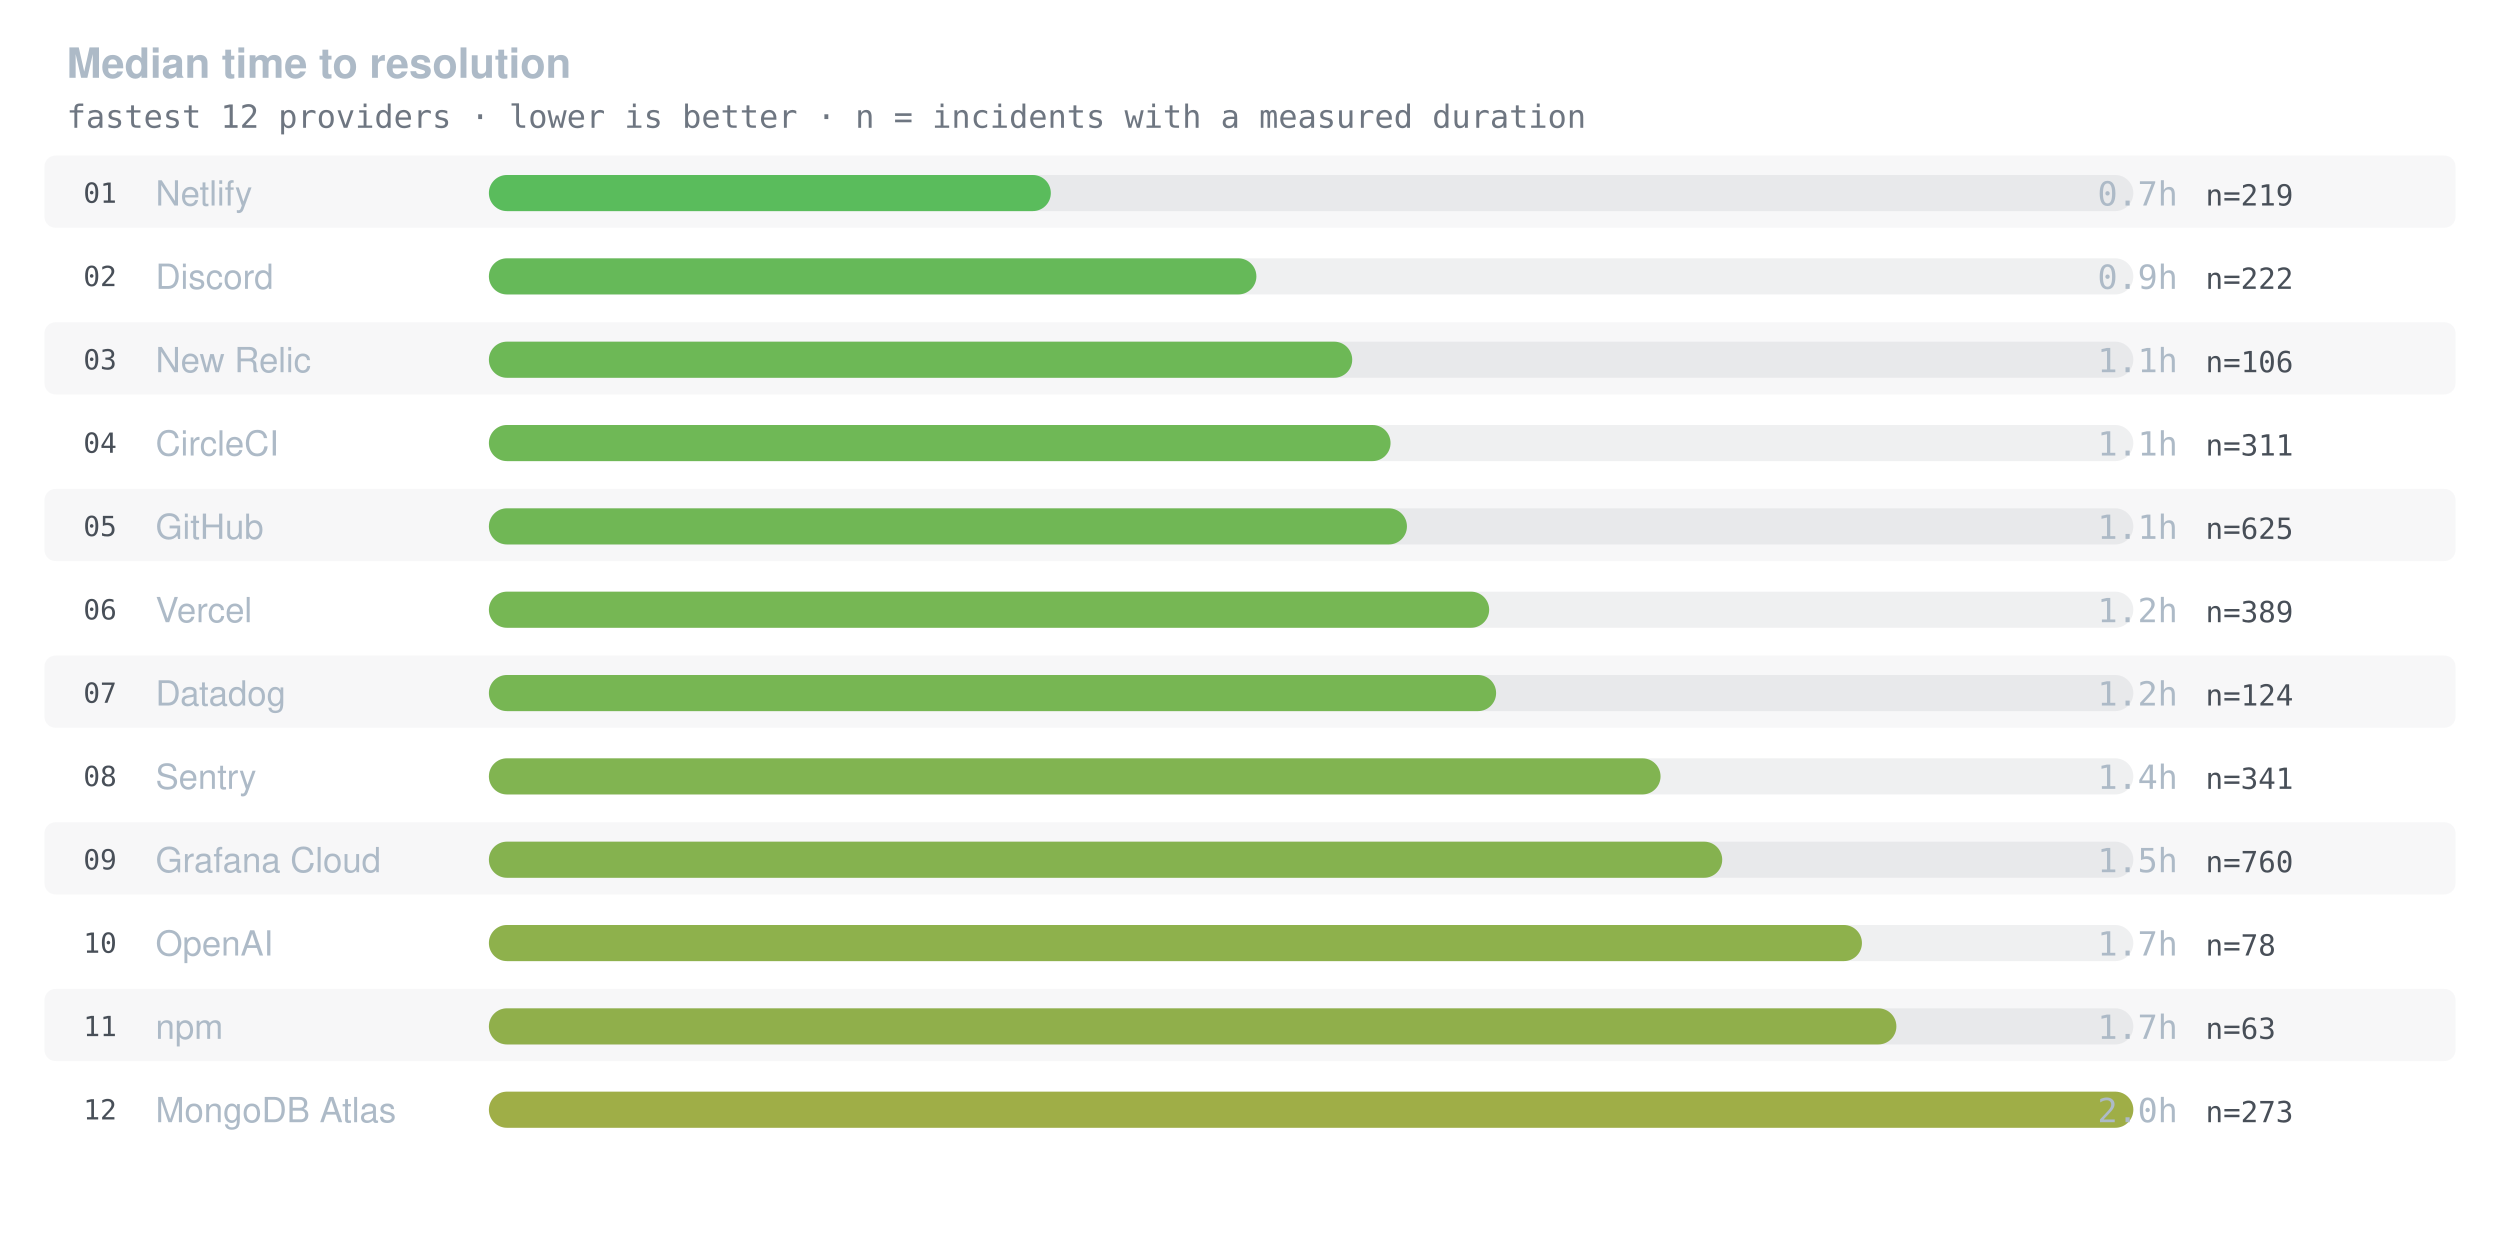
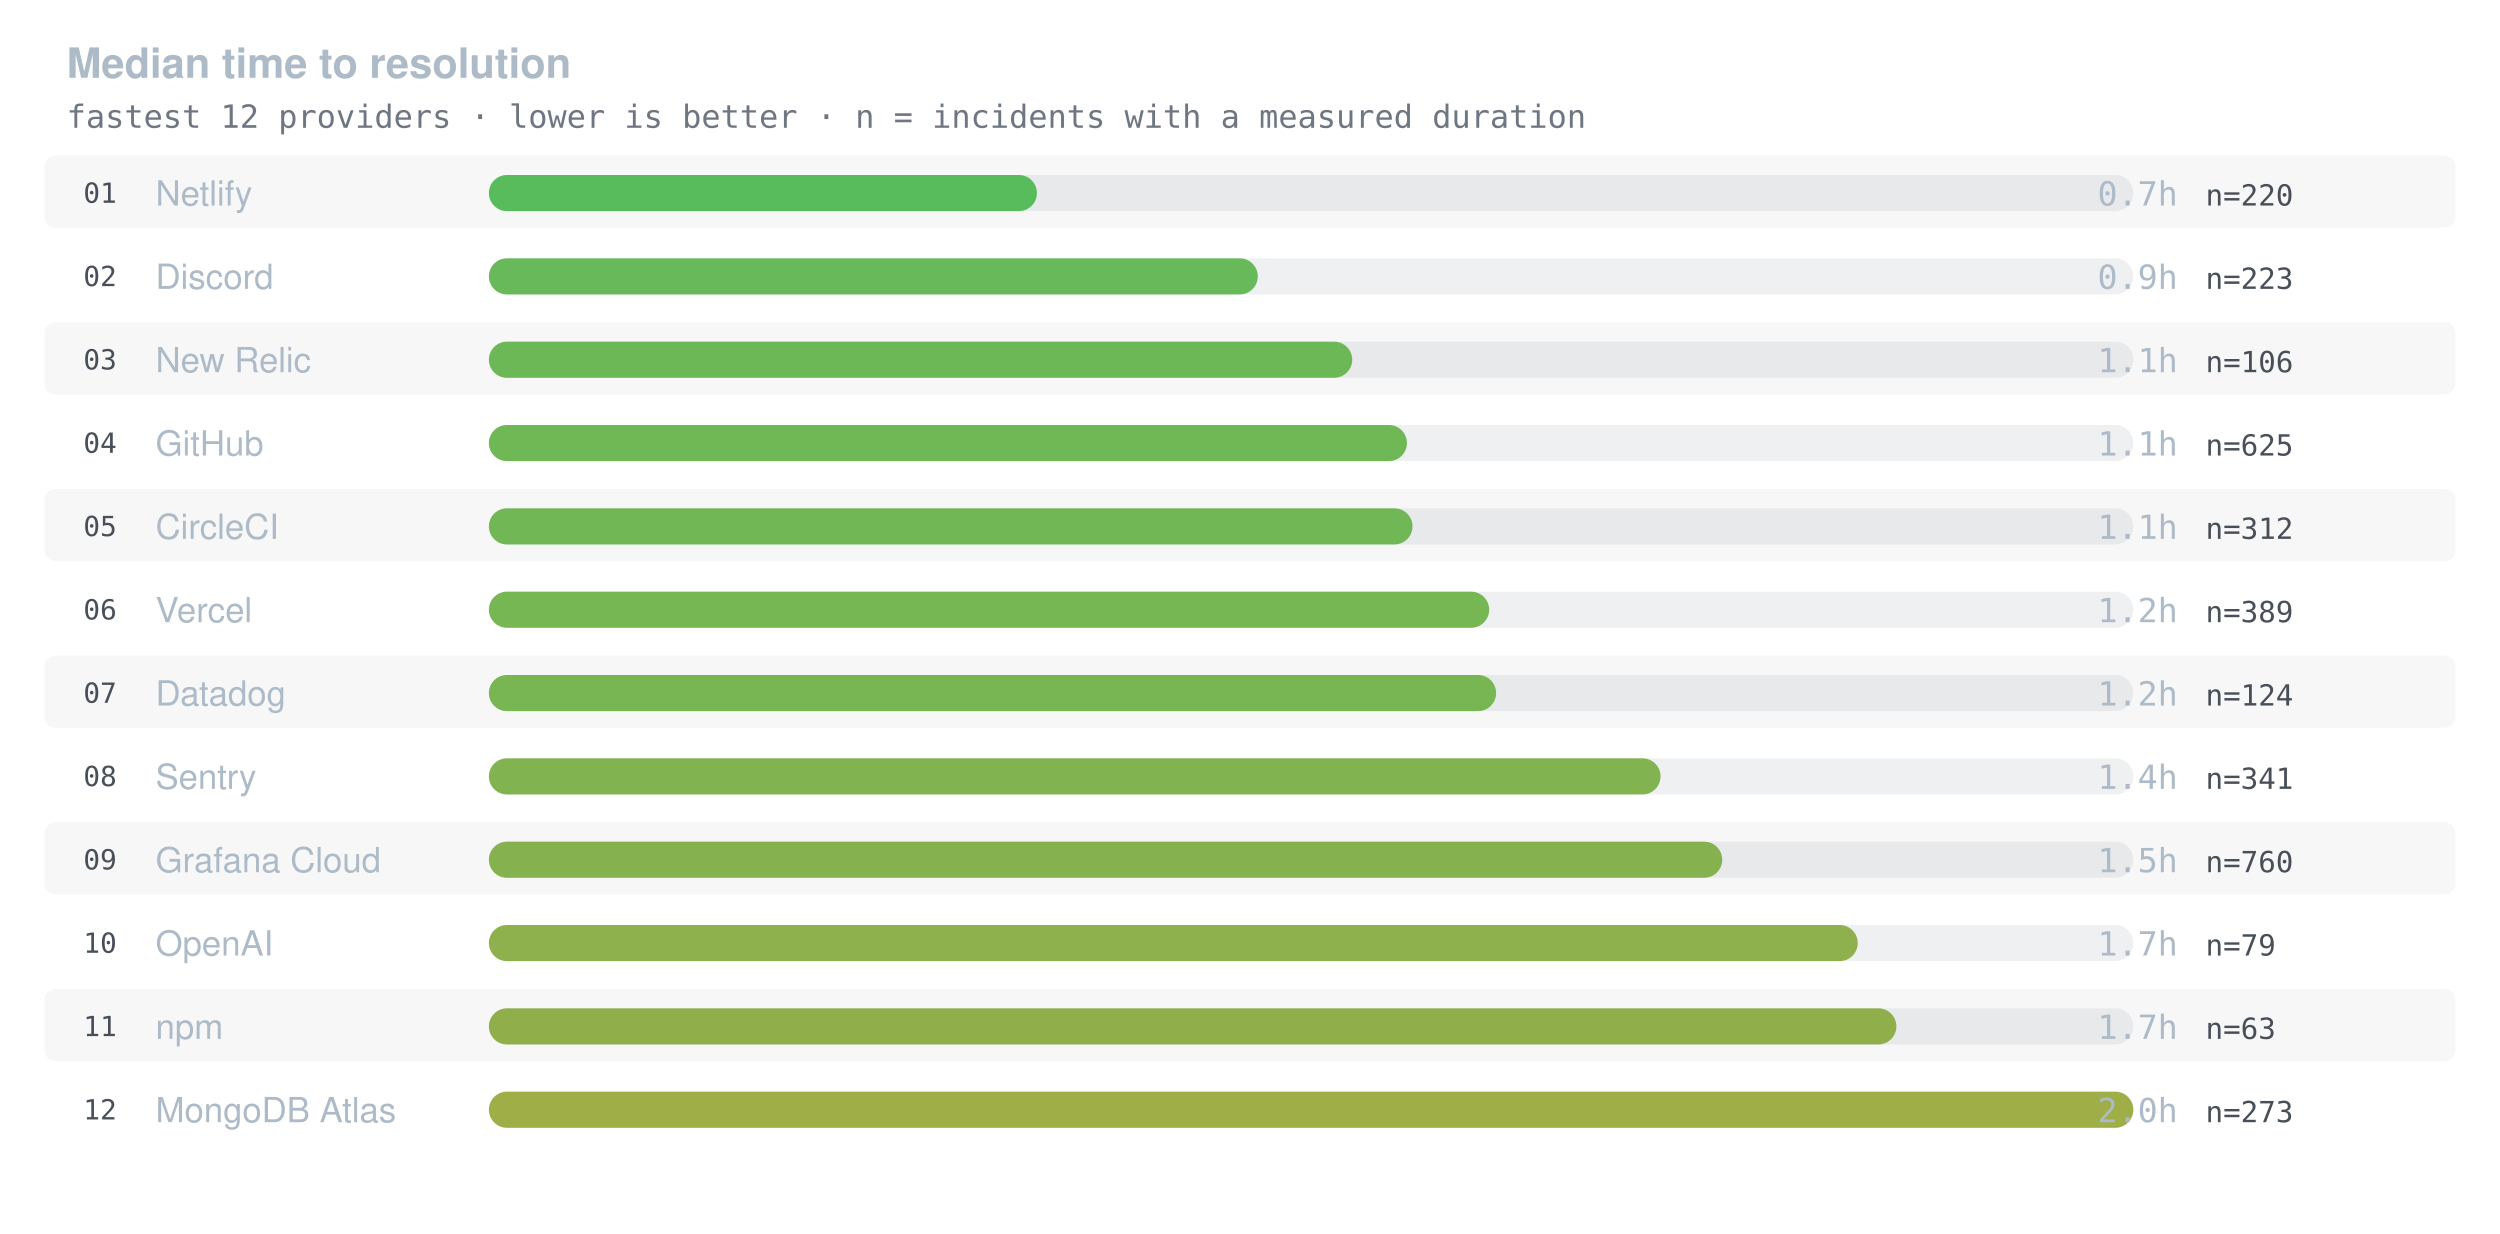
<svg xmlns="http://www.w3.org/2000/svg" viewBox="0 0 900 444" width="900" height="444" role="img">
  <text x="24" y="28" fill="#adbac7" font-size="15" font-family="-apple-system,BlinkMacSystemFont,Segoe UI,Helvetica,Arial,sans-serif" font-weight="600">Median time to resolution</text>
  <text x="24" y="46" fill="#6e7681" font-size="11.5" font-family="ui-monospace,SFMono-Regular,Menlo,Consolas,monospace">fastest 12 providers · lower is better · n = incidents with a measured duration</text>
  <rect x="16" y="56" width="868" height="26" rx="4" fill="#6e7681" opacity="0.055" />
  <text x="30" y="73" fill="#484f58" font-size="10" font-family="ui-monospace,SFMono-Regular,Menlo,Consolas,monospace">01</text>
  <text x="56" y="74" fill="#adbac7" font-size="12.5" font-family="-apple-system,BlinkMacSystemFont,Segoe UI,Helvetica,Arial,sans-serif">Netlify</text>
  <rect x="176" y="63" width="592" height="13" rx="6.5" fill="#6e7681" opacity="0.11" />
-   <rect x="176" y="63" width="202.3" height="13" rx="6.5" fill="#4ab74d" opacity="0.9" />
+   <rect x="176" y="63" width="197.3" height="13" rx="6.5" fill="#49b74d" opacity="0.9" />
  <text x="784" y="74" fill="#adbac7" font-size="12" font-family="ui-monospace,SFMono-Regular,Menlo,Consolas,monospace" text-anchor="end">0.7h</text>
-   <text x="794" y="74" fill="#484f58" font-size="10.5" font-family="ui-monospace,SFMono-Regular,Menlo,Consolas,monospace">n=219</text>
+   <text x="794" y="74" fill="#484f58" font-size="10.5" font-family="ui-monospace,SFMono-Regular,Menlo,Consolas,monospace">n=220</text>
  <text x="30" y="103" fill="#484f58" font-size="10" font-family="ui-monospace,SFMono-Regular,Menlo,Consolas,monospace">02</text>
  <text x="56" y="104" fill="#adbac7" font-size="12.5" font-family="-apple-system,BlinkMacSystemFont,Segoe UI,Helvetica,Arial,sans-serif">Discord</text>
  <rect x="176" y="93" width="592" height="13" rx="6.5" fill="#6e7681" opacity="0.11" />
-   <rect x="176" y="93" width="276.3" height="13" rx="6.5" fill="#58b348" opacity="0.9" />
+   <rect x="176" y="93" width="276.8" height="13" rx="6.5" fill="#59b348" opacity="0.9" />
  <text x="784" y="104" fill="#adbac7" font-size="12" font-family="ui-monospace,SFMono-Regular,Menlo,Consolas,monospace" text-anchor="end">0.9h</text>
-   <text x="794" y="104" fill="#484f58" font-size="10.5" font-family="ui-monospace,SFMono-Regular,Menlo,Consolas,monospace">n=222</text>
+   <text x="794" y="104" fill="#484f58" font-size="10.5" font-family="ui-monospace,SFMono-Regular,Menlo,Consolas,monospace">n=223</text>
  <rect x="16" y="116" width="868" height="26" rx="4" fill="#6e7681" opacity="0.055" />
  <text x="30" y="133" fill="#484f58" font-size="10" font-family="ui-monospace,SFMono-Regular,Menlo,Consolas,monospace">03</text>
  <text x="56" y="134" fill="#adbac7" font-size="12.5" font-family="-apple-system,BlinkMacSystemFont,Segoe UI,Helvetica,Arial,sans-serif">New Relic</text>
  <rect x="176" y="123" width="592" height="13" rx="6.5" fill="#6e7681" opacity="0.11" />
  <rect x="176" y="123" width="310.8" height="13" rx="6.5" fill="#5fb246" opacity="0.9" />
  <text x="784" y="134" fill="#adbac7" font-size="12" font-family="ui-monospace,SFMono-Regular,Menlo,Consolas,monospace" text-anchor="end">1.1h</text>
  <text x="794" y="134" fill="#484f58" font-size="10.5" font-family="ui-monospace,SFMono-Regular,Menlo,Consolas,monospace">n=106</text>
  <text x="30" y="163" fill="#484f58" font-size="10" font-family="ui-monospace,SFMono-Regular,Menlo,Consolas,monospace">04</text>
-   <text x="56" y="164" fill="#adbac7" font-size="12.5" font-family="-apple-system,BlinkMacSystemFont,Segoe UI,Helvetica,Arial,sans-serif">CircleCI</text>
+   <text x="56" y="164" fill="#adbac7" font-size="12.5" font-family="-apple-system,BlinkMacSystemFont,Segoe UI,Helvetica,Arial,sans-serif">GitHub</text>
  <rect x="176" y="153" width="592" height="13" rx="6.5" fill="#6e7681" opacity="0.11" />
-   <rect x="176" y="153" width="324.6" height="13" rx="6.5" fill="#62b145" opacity="0.9" />
+   <rect x="176" y="153" width="330.5" height="13" rx="6.5" fill="#63b145" opacity="0.9" />
  <text x="784" y="164" fill="#adbac7" font-size="12" font-family="ui-monospace,SFMono-Regular,Menlo,Consolas,monospace" text-anchor="end">1.1h</text>
-   <text x="794" y="164" fill="#484f58" font-size="10.5" font-family="ui-monospace,SFMono-Regular,Menlo,Consolas,monospace">n=311</text>
+   <text x="794" y="164" fill="#484f58" font-size="10.5" font-family="ui-monospace,SFMono-Regular,Menlo,Consolas,monospace">n=625</text>
  <rect x="16" y="176" width="868" height="26" rx="4" fill="#6e7681" opacity="0.055" />
  <text x="30" y="193" fill="#484f58" font-size="10" font-family="ui-monospace,SFMono-Regular,Menlo,Consolas,monospace">05</text>
-   <text x="56" y="194" fill="#adbac7" font-size="12.5" font-family="-apple-system,BlinkMacSystemFont,Segoe UI,Helvetica,Arial,sans-serif">GitHub</text>
+   <text x="56" y="194" fill="#adbac7" font-size="12.5" font-family="-apple-system,BlinkMacSystemFont,Segoe UI,Helvetica,Arial,sans-serif">CircleCI</text>
  <rect x="176" y="183" width="592" height="13" rx="6.5" fill="#6e7681" opacity="0.11" />
-   <rect x="176" y="183" width="330.5" height="13" rx="6.5" fill="#63b145" opacity="0.9" />
+   <rect x="176" y="183" width="332.5" height="13" rx="6.5" fill="#64b145" opacity="0.9" />
  <text x="784" y="194" fill="#adbac7" font-size="12" font-family="ui-monospace,SFMono-Regular,Menlo,Consolas,monospace" text-anchor="end">1.1h</text>
-   <text x="794" y="194" fill="#484f58" font-size="10.5" font-family="ui-monospace,SFMono-Regular,Menlo,Consolas,monospace">n=625</text>
+   <text x="794" y="194" fill="#484f58" font-size="10.5" font-family="ui-monospace,SFMono-Regular,Menlo,Consolas,monospace">n=312</text>
  <text x="30" y="223" fill="#484f58" font-size="10" font-family="ui-monospace,SFMono-Regular,Menlo,Consolas,monospace">06</text>
  <text x="56" y="224" fill="#adbac7" font-size="12.5" font-family="-apple-system,BlinkMacSystemFont,Segoe UI,Helvetica,Arial,sans-serif">Vercel</text>
  <rect x="176" y="213" width="592" height="13" rx="6.5" fill="#6e7681" opacity="0.11" />
  <rect x="176" y="213" width="360.1" height="13" rx="6.5" fill="#69b043" opacity="0.9" />
  <text x="784" y="224" fill="#adbac7" font-size="12" font-family="ui-monospace,SFMono-Regular,Menlo,Consolas,monospace" text-anchor="end">1.2h</text>
  <text x="794" y="224" fill="#484f58" font-size="10.5" font-family="ui-monospace,SFMono-Regular,Menlo,Consolas,monospace">n=389</text>
  <rect x="16" y="236" width="868" height="26" rx="4" fill="#6e7681" opacity="0.055" />
  <text x="30" y="253" fill="#484f58" font-size="10" font-family="ui-monospace,SFMono-Regular,Menlo,Consolas,monospace">07</text>
  <text x="56" y="254" fill="#adbac7" font-size="12.5" font-family="-apple-system,BlinkMacSystemFont,Segoe UI,Helvetica,Arial,sans-serif">Datadog</text>
  <rect x="176" y="243" width="592" height="13" rx="6.5" fill="#6e7681" opacity="0.11" />
  <rect x="176" y="243" width="362.6" height="13" rx="6.5" fill="#6ab043" opacity="0.9" />
  <text x="784" y="254" fill="#adbac7" font-size="12" font-family="ui-monospace,SFMono-Regular,Menlo,Consolas,monospace" text-anchor="end">1.2h</text>
  <text x="794" y="254" fill="#484f58" font-size="10.5" font-family="ui-monospace,SFMono-Regular,Menlo,Consolas,monospace">n=124</text>
  <text x="30" y="283" fill="#484f58" font-size="10" font-family="ui-monospace,SFMono-Regular,Menlo,Consolas,monospace">08</text>
  <text x="56" y="284" fill="#adbac7" font-size="12.5" font-family="-apple-system,BlinkMacSystemFont,Segoe UI,Helvetica,Arial,sans-serif">Sentry</text>
  <rect x="176" y="273" width="592" height="13" rx="6.5" fill="#6e7681" opacity="0.11" />
  <rect x="176" y="273" width="421.8" height="13" rx="6.5" fill="#75ad3f" opacity="0.9" />
  <text x="784" y="284" fill="#adbac7" font-size="12" font-family="ui-monospace,SFMono-Regular,Menlo,Consolas,monospace" text-anchor="end">1.4h</text>
  <text x="794" y="284" fill="#484f58" font-size="10.5" font-family="ui-monospace,SFMono-Regular,Menlo,Consolas,monospace">n=341</text>
  <rect x="16" y="296" width="868" height="26" rx="4" fill="#6e7681" opacity="0.055" />
  <text x="30" y="313" fill="#484f58" font-size="10" font-family="ui-monospace,SFMono-Regular,Menlo,Consolas,monospace">09</text>
  <text x="56" y="314" fill="#adbac7" font-size="12.5" font-family="-apple-system,BlinkMacSystemFont,Segoe UI,Helvetica,Arial,sans-serif">Grafana Cloud</text>
  <rect x="176" y="303" width="592" height="13" rx="6.5" fill="#6e7681" opacity="0.11" />
  <rect x="176" y="303" width="444.0" height="13" rx="6.5" fill="#7aac3e" opacity="0.9" />
  <text x="784" y="314" fill="#adbac7" font-size="12" font-family="ui-monospace,SFMono-Regular,Menlo,Consolas,monospace" text-anchor="end">1.5h</text>
  <text x="794" y="314" fill="#484f58" font-size="10.5" font-family="ui-monospace,SFMono-Regular,Menlo,Consolas,monospace">n=760</text>
  <text x="30" y="343" fill="#484f58" font-size="10" font-family="ui-monospace,SFMono-Regular,Menlo,Consolas,monospace">10</text>
  <text x="56" y="344" fill="#adbac7" font-size="12.5" font-family="-apple-system,BlinkMacSystemFont,Segoe UI,Helvetica,Arial,sans-serif">OpenAI</text>
  <rect x="176" y="333" width="592" height="13" rx="6.5" fill="#6e7681" opacity="0.11" />
-   <rect x="176" y="333" width="494.3" height="13" rx="6.5" fill="#84aa3a" opacity="0.9" />
+   <rect x="176" y="333" width="492.8" height="13" rx="6.5" fill="#84aa3b" opacity="0.9" />
  <text x="784" y="344" fill="#adbac7" font-size="12" font-family="ui-monospace,SFMono-Regular,Menlo,Consolas,monospace" text-anchor="end">1.7h</text>
-   <text x="794" y="344" fill="#484f58" font-size="10.5" font-family="ui-monospace,SFMono-Regular,Menlo,Consolas,monospace">n=78</text>
+   <text x="794" y="344" fill="#484f58" font-size="10.5" font-family="ui-monospace,SFMono-Regular,Menlo,Consolas,monospace">n=79</text>
  <rect x="16" y="356" width="868" height="26" rx="4" fill="#6e7681" opacity="0.055" />
  <text x="30" y="373" fill="#484f58" font-size="10" font-family="ui-monospace,SFMono-Regular,Menlo,Consolas,monospace">11</text>
  <text x="56" y="374" fill="#adbac7" font-size="12.5" font-family="-apple-system,BlinkMacSystemFont,Segoe UI,Helvetica,Arial,sans-serif">npm</text>
  <rect x="176" y="363" width="592" height="13" rx="6.5" fill="#6e7681" opacity="0.11" />
  <rect x="176" y="363" width="506.7" height="13" rx="6.5" fill="#86a93a" opacity="0.9" />
  <text x="784" y="374" fill="#adbac7" font-size="12" font-family="ui-monospace,SFMono-Regular,Menlo,Consolas,monospace" text-anchor="end">1.7h</text>
  <text x="794" y="374" fill="#484f58" font-size="10.5" font-family="ui-monospace,SFMono-Regular,Menlo,Consolas,monospace">n=63</text>
  <text x="30" y="403" fill="#484f58" font-size="10" font-family="ui-monospace,SFMono-Regular,Menlo,Consolas,monospace">12</text>
  <text x="56" y="404" fill="#adbac7" font-size="12.5" font-family="-apple-system,BlinkMacSystemFont,Segoe UI,Helvetica,Arial,sans-serif">MongoDB Atlas</text>
  <rect x="176" y="393" width="592" height="13" rx="6.5" fill="#6e7681" opacity="0.11" />
  <rect x="176" y="393" width="592.0" height="13" rx="6.5" fill="#97a634" opacity="0.9" />
  <text x="784" y="404" fill="#adbac7" font-size="12" font-family="ui-monospace,SFMono-Regular,Menlo,Consolas,monospace" text-anchor="end">2.0h</text>
  <text x="794" y="404" fill="#484f58" font-size="10.5" font-family="ui-monospace,SFMono-Regular,Menlo,Consolas,monospace">n=273</text>
</svg>
